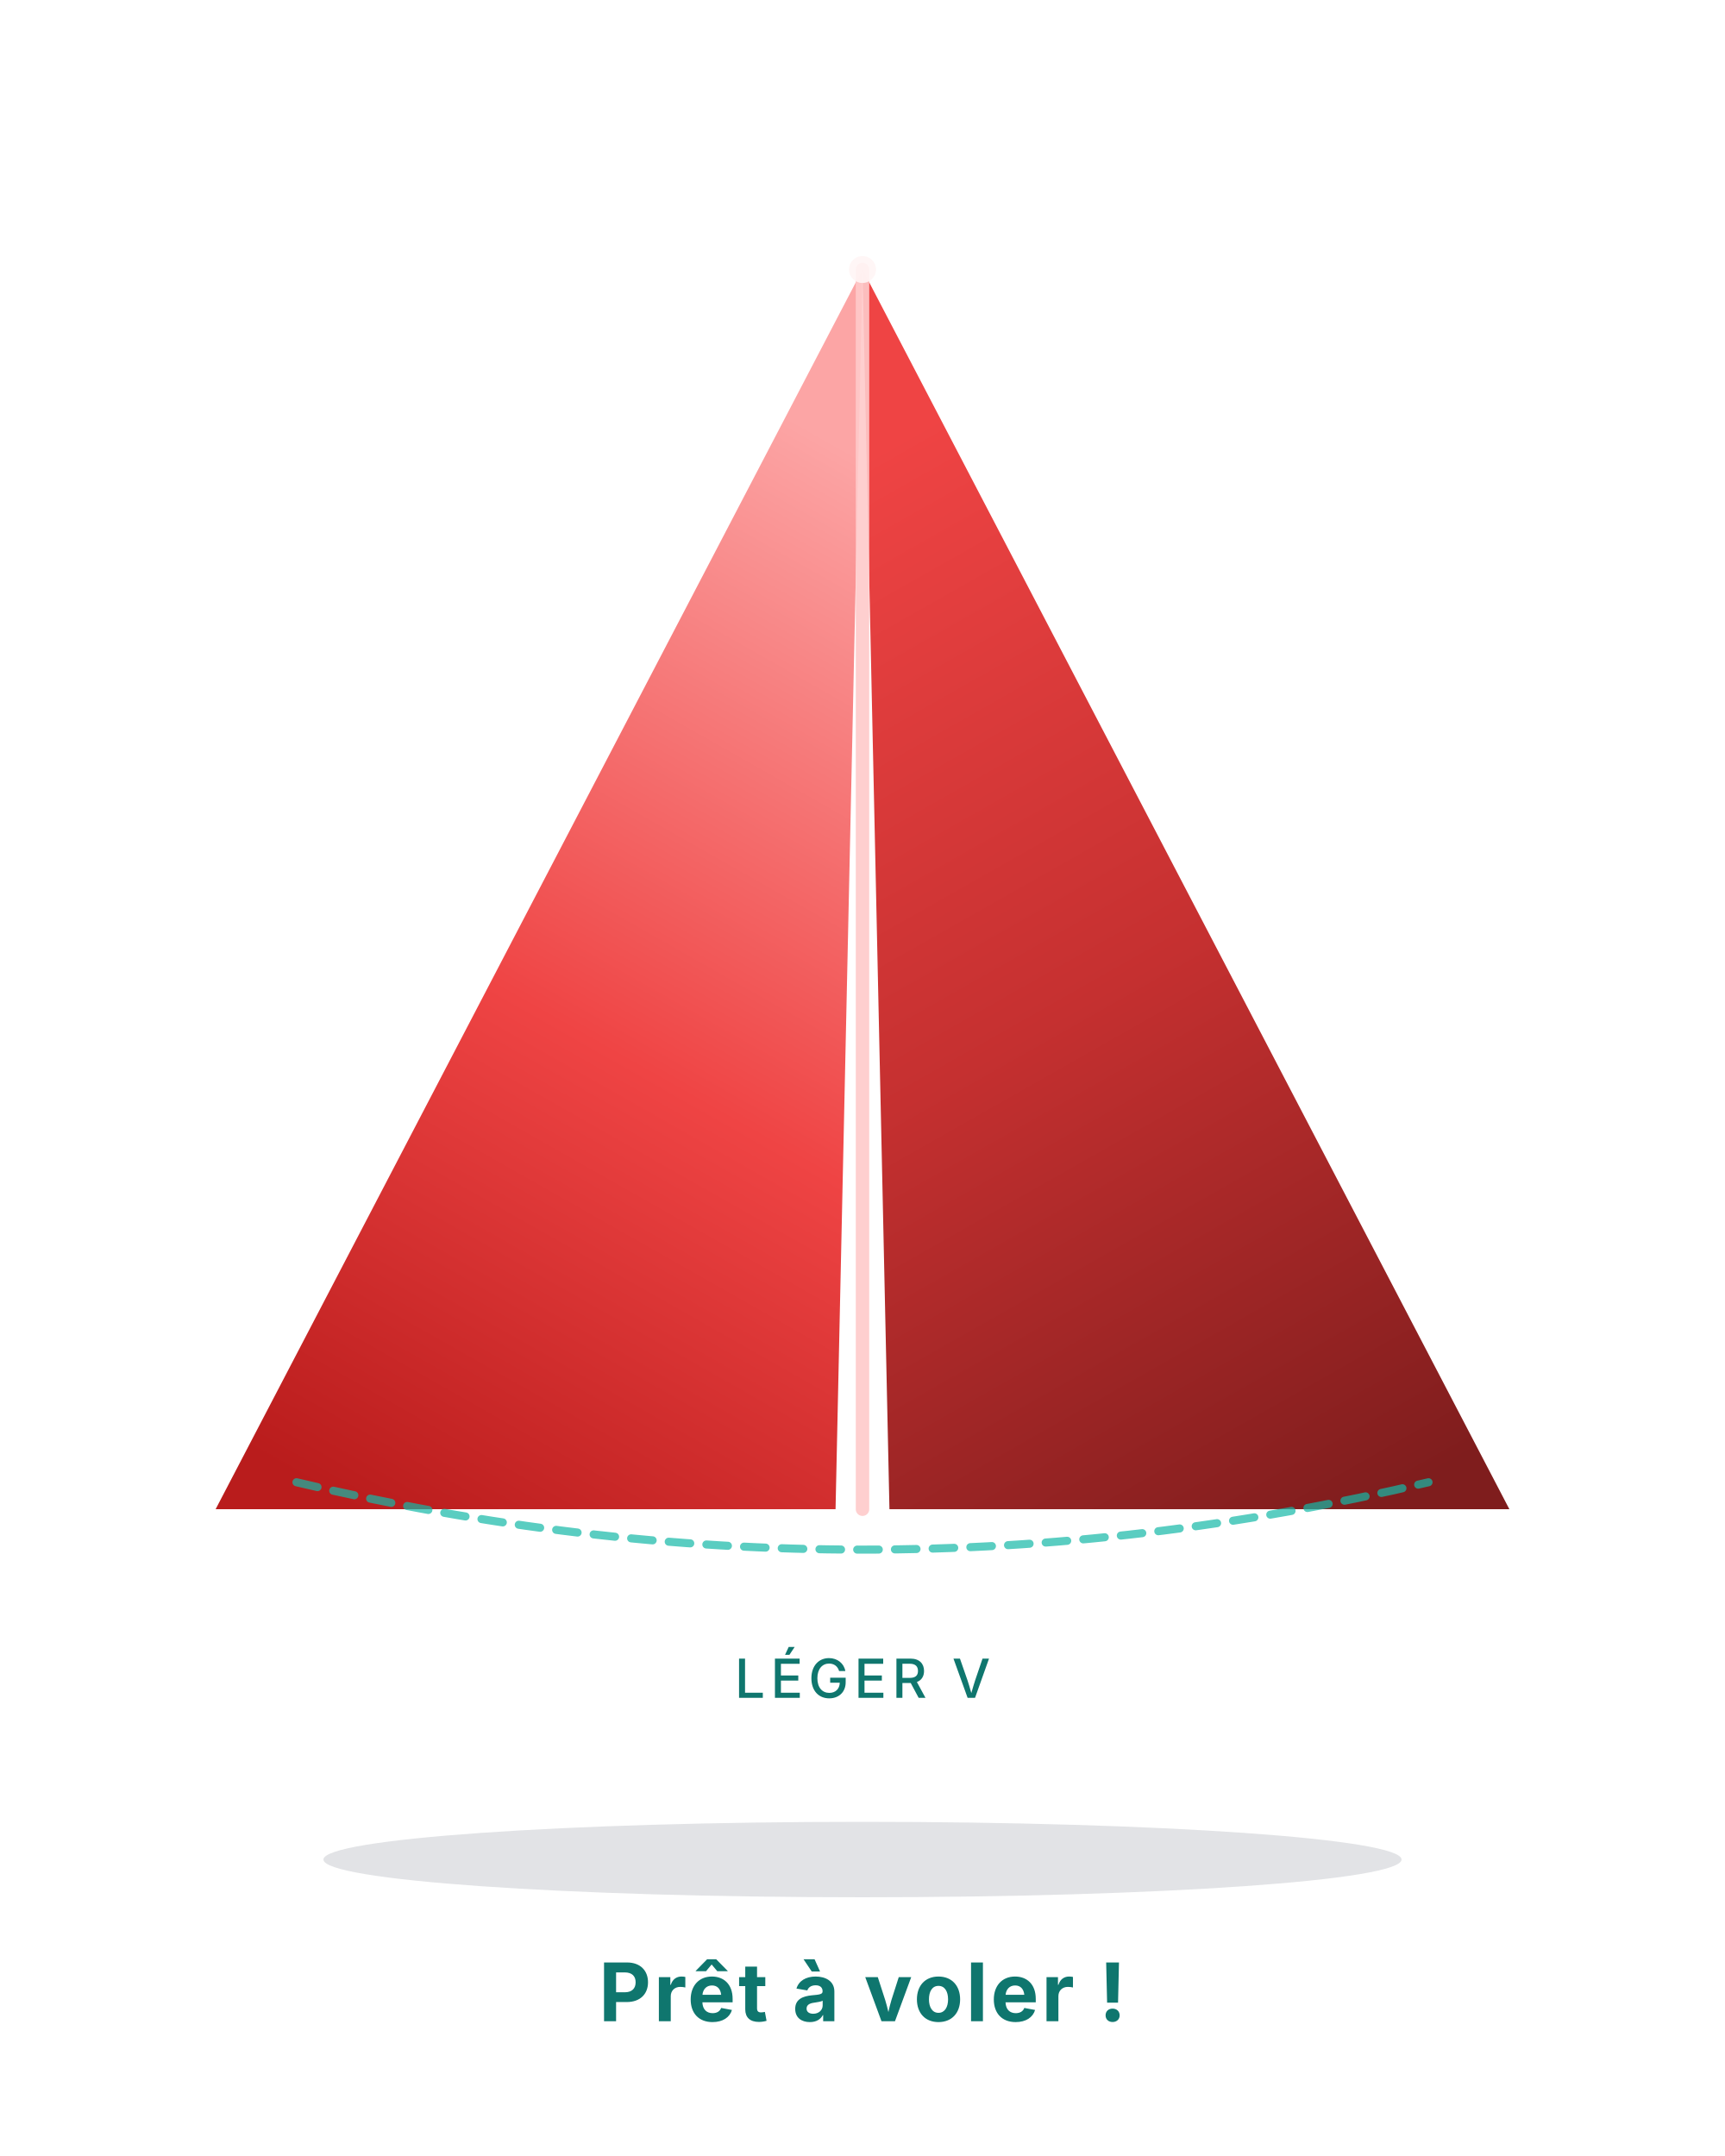
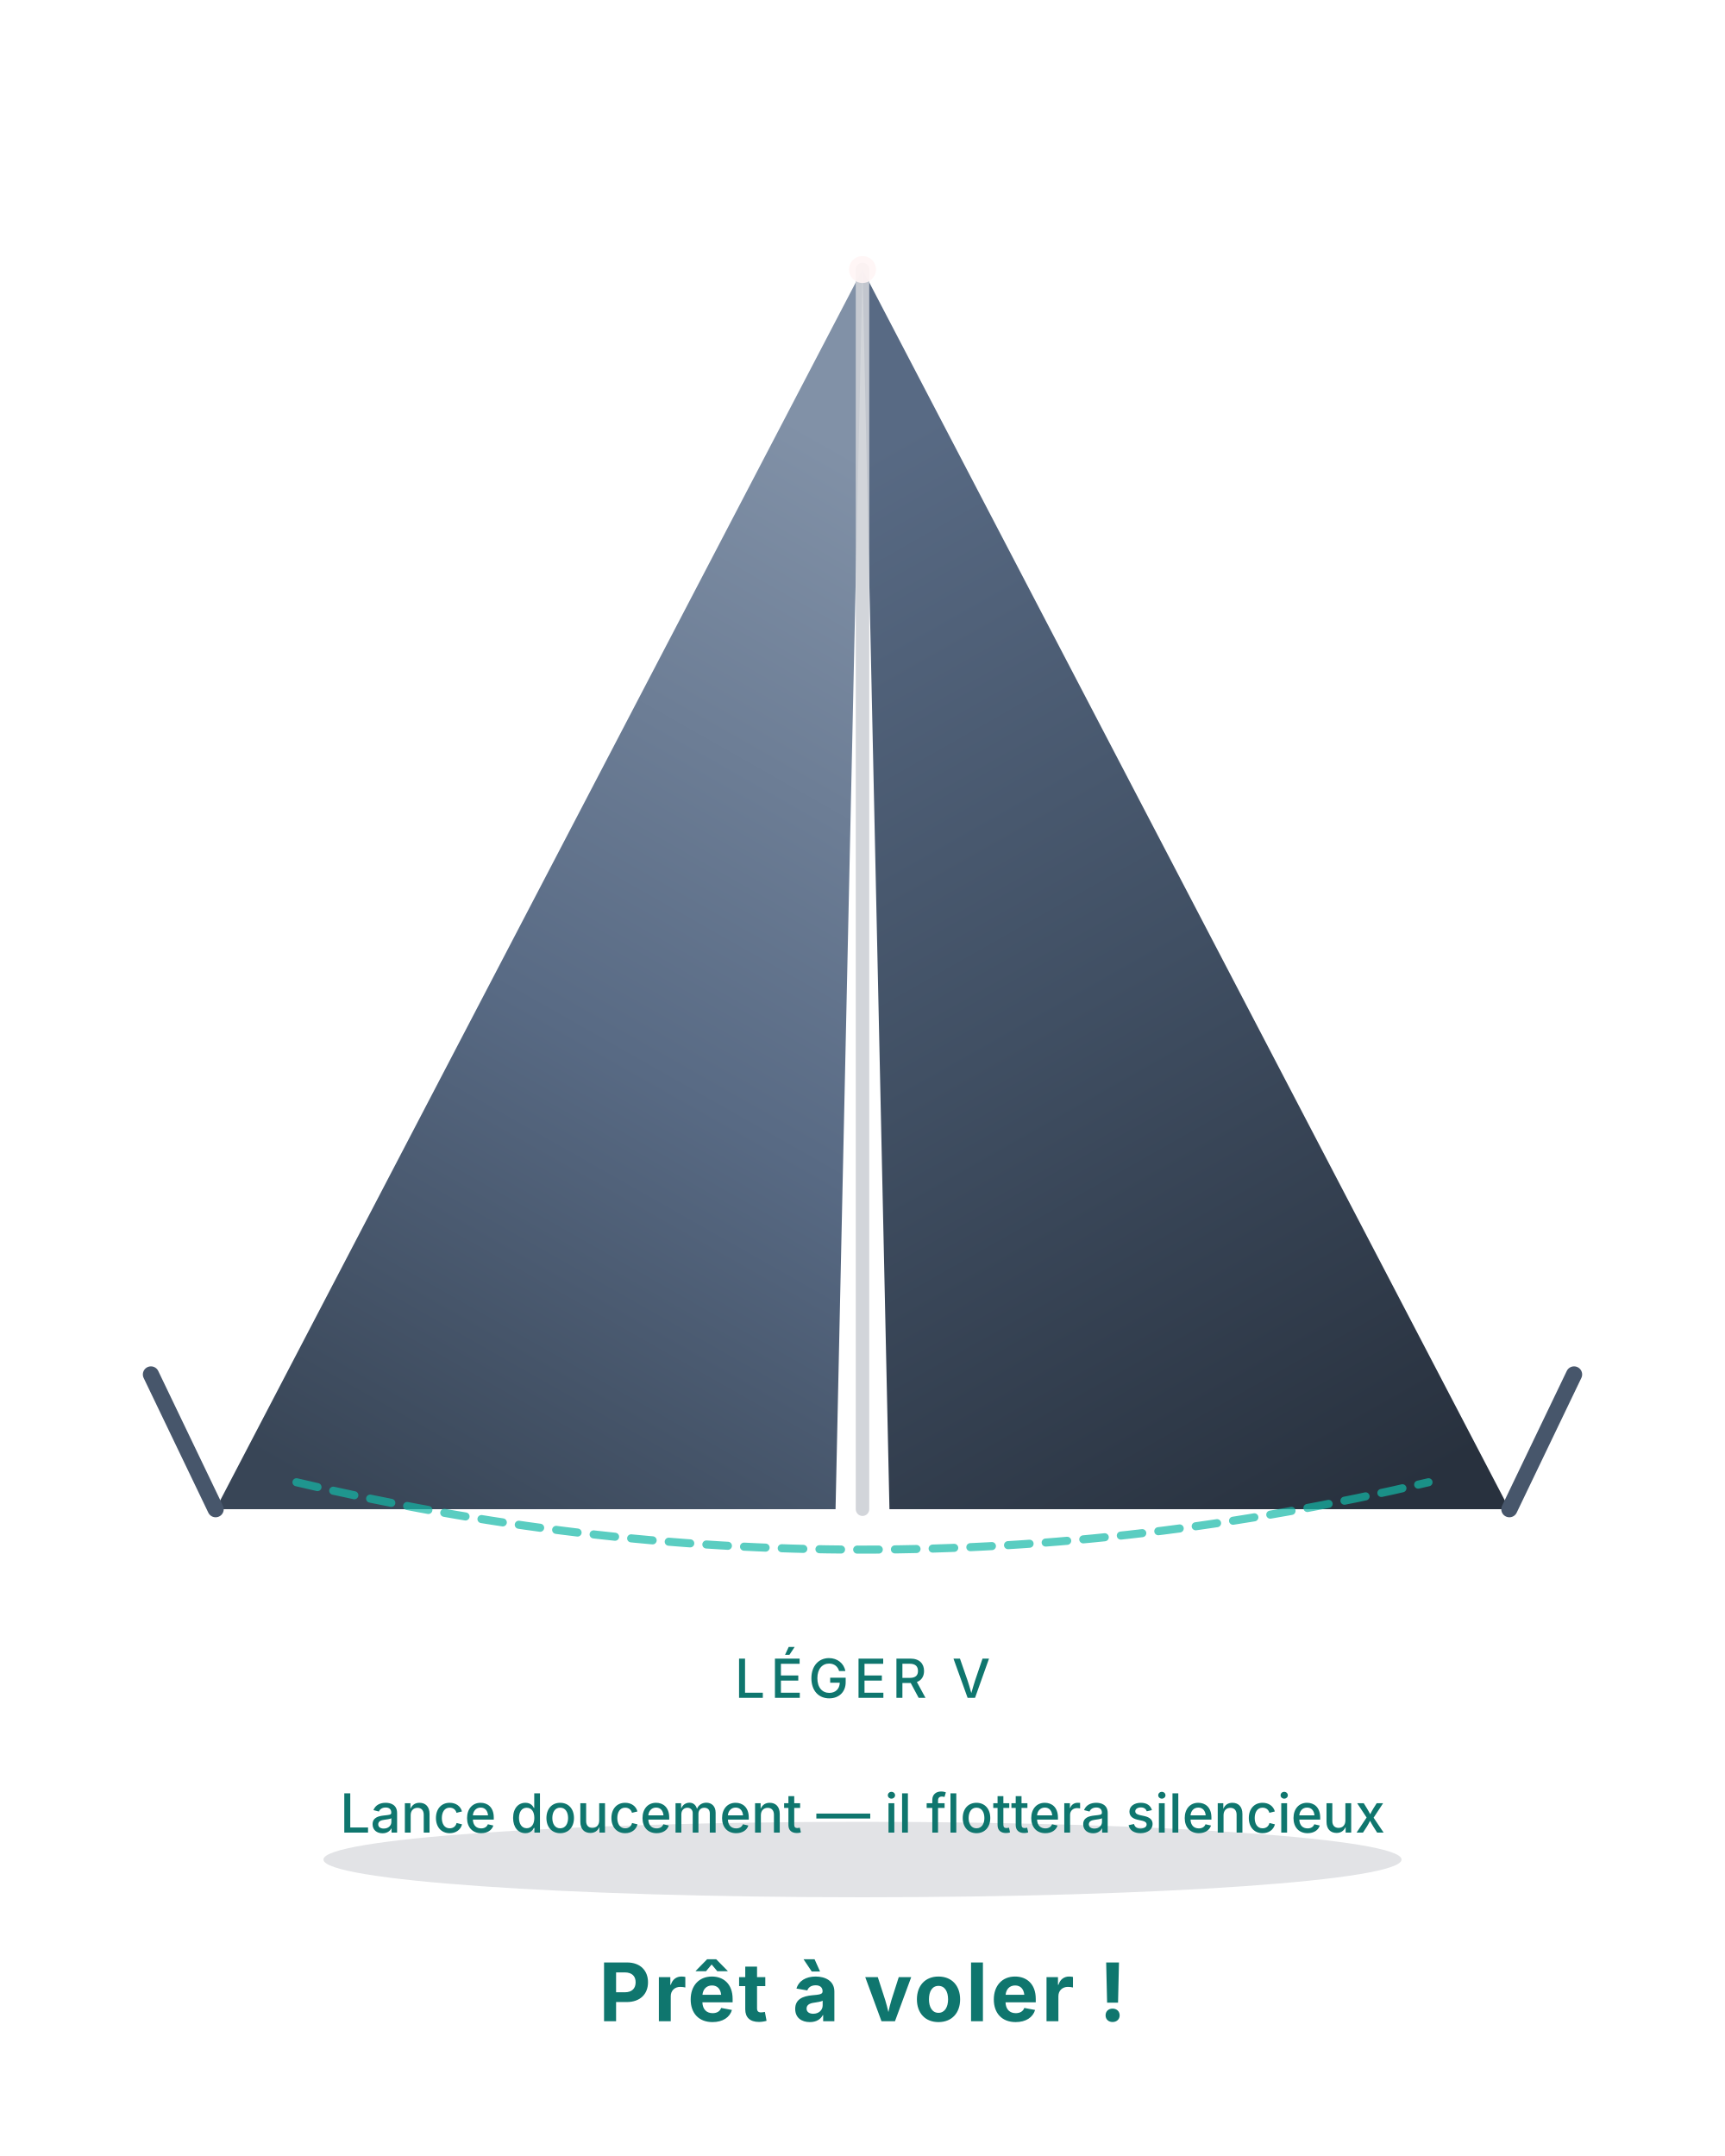
- <svg xmlns="http://www.w3.org/2000/svg" viewBox="0 0 320 400" fill="none" font-family="system-ui, -apple-system, sans-serif">
+ <svg xmlns="http://www.w3.org/2000/svg" viewBox="0 0 320 400" fill="none" font-family="system-ui,-apple-system,sans-serif">
  <defs>
    <filter id="ps" x="-10%" y="-10%" width="120%" height="120%">
      <feGaussianBlur in="SourceAlpha" stdDeviation="3" />
      <feOffset dx="0" dy="3" />
      <feComponentTransfer>
        <feFuncA type="linear" slope="0.18" />
      </feComponentTransfer>
      <feMerge>
        <feMergeNode />
        <feMergeNode in="SourceGraphic" />
      </feMerge>
    </filter>
    <marker id="arr" viewBox="0 0 10 10" refX="8" refY="5" markerWidth="6" markerHeight="6" orient="auto-start-reverse">
      <path d="M 0 0 L 10 5 L 0 10 z" fill="#6366f1" />
    </marker>
    <marker id="arrT" viewBox="0 0 10 10" refX="8" refY="5" markerWidth="6" markerHeight="6" orient="auto-start-reverse">
      <path d="M 0 0 L 10 5 L 0 10 z" fill="#14b8a6" />
    </marker>
    <linearGradient id="foldTri" x1="0" y1="0" x2="1" y2="1">
      <stop offset="0" stop-color="#fff7ed" />
      <stop offset="1" stop-color="#fed7aa" stop-opacity="0.7" />
    </linearGradient>
-   </defs>
-   <defs>
-     <linearGradient id="wL" x1="0.5" y1="0" x2="0.2" y2="1">
-       <stop offset="0" stop-color="#fca5a5" />
-       <stop offset="0.55" stop-color="#ef4444" />
-       <stop offset="1" stop-color="#b91c1c" />
+     <linearGradient id="pWingL" x1="0.5" y1="0" x2="0.2" y2="1">
+       <stop offset="0" stop-color="hsl(215, 18%, 58%)" />
+       <stop offset="0.55" stop-color="hsl(215, 20%, 43%)" />
+       <stop offset="1" stop-color="hsl(215, 21%, 28%)" />
    </linearGradient>
-     <linearGradient id="wR" x1="0.5" y1="0" x2="0.8" y2="1">
-       <stop offset="0" stop-color="#ef4444" />
-       <stop offset="0.5" stop-color="#c53030" />
-       <stop offset="1" stop-color="#7f1d1d" />
+     <linearGradient id="pWingR" x1="0.5" y1="0" x2="0.8" y2="1">
+       <stop offset="0" stop-color="hsl(215, 20%, 43%)" />
+       <stop offset="0.5" stop-color="hsl(215, 21%, 32%)" />
+       <stop offset="1" stop-color="hsl(215, 22%, 20%)" />
    </linearGradient>
  </defs>
  <ellipse cx="160" cy="345" rx="100" ry="7" fill="#1e293b" opacity="0.13" />
-   <polygon points="160,50 40,280 155,280" fill="url(#wL)" />
-   <polygon points="160,50 165,280 280,280" fill="url(#wR)" />
-   <line x1="160" y1="50" x2="160" y2="280" stroke="#fecaca" stroke-width="2.5" stroke-linecap="round" opacity="0.9" />
+   <polygon points="160,50 40,280 155,280" fill="url(#pWingL)" />
+   <polygon points="160,50 165,280 280,280" fill="url(#pWingR)" />
+   <line x1="160" y1="50" x2="160" y2="280" stroke="hsl(215, 10%, 82%)" stroke-width="2.5" stroke-linecap="round" opacity="0.9" />
  <circle cx="160" cy="50" r="2.5" fill="#fff5f5" opacity="0.9" />
  <path d="M 55 275 Q 160 300 265 275" stroke="#14b8a6" stroke-width="1.5" stroke-dasharray="4 3" fill="none" stroke-linecap="round" opacity="0.7" />
  <text x="160" y="315" text-anchor="middle" font-size="10" fill="#0f766e" font-weight="500" letter-spacing="1">LÉGER V</text>
  <text x="160" y="375" text-anchor="middle" font-size="15" font-weight="700" fill="#0f766e" letter-spacing="0.5">Prêt à voler !</text>
+   <path d="M 40 280 L 28 255" stroke="hsl(215, 20%, 35%)" stroke-width="3" stroke-linecap="round" />
+   <path d="M 280 280 L 292 255" stroke="hsl(215, 20%, 35%)" stroke-width="3" stroke-linecap="round" />
+   <text x="160" y="340" text-anchor="middle" font-size="10" fill="#0f766e" font-weight="500">Lance doucement — il flottera silencieux</text>
</svg>
